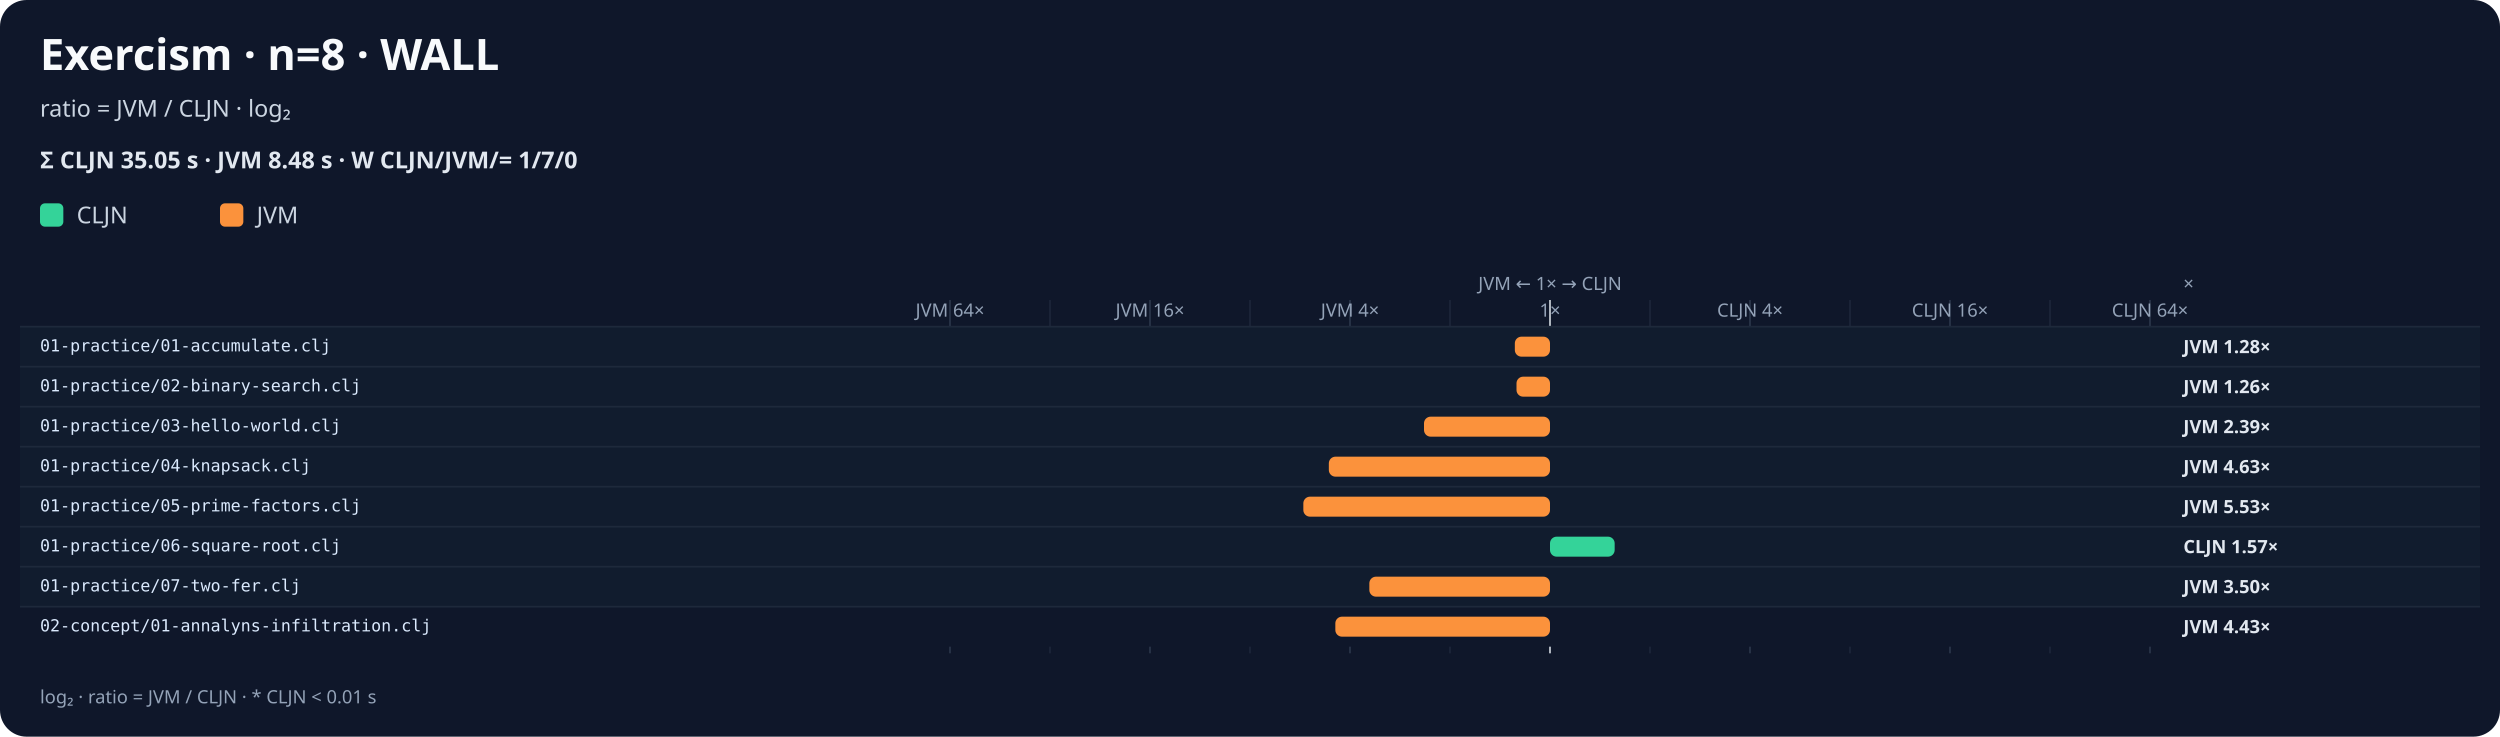
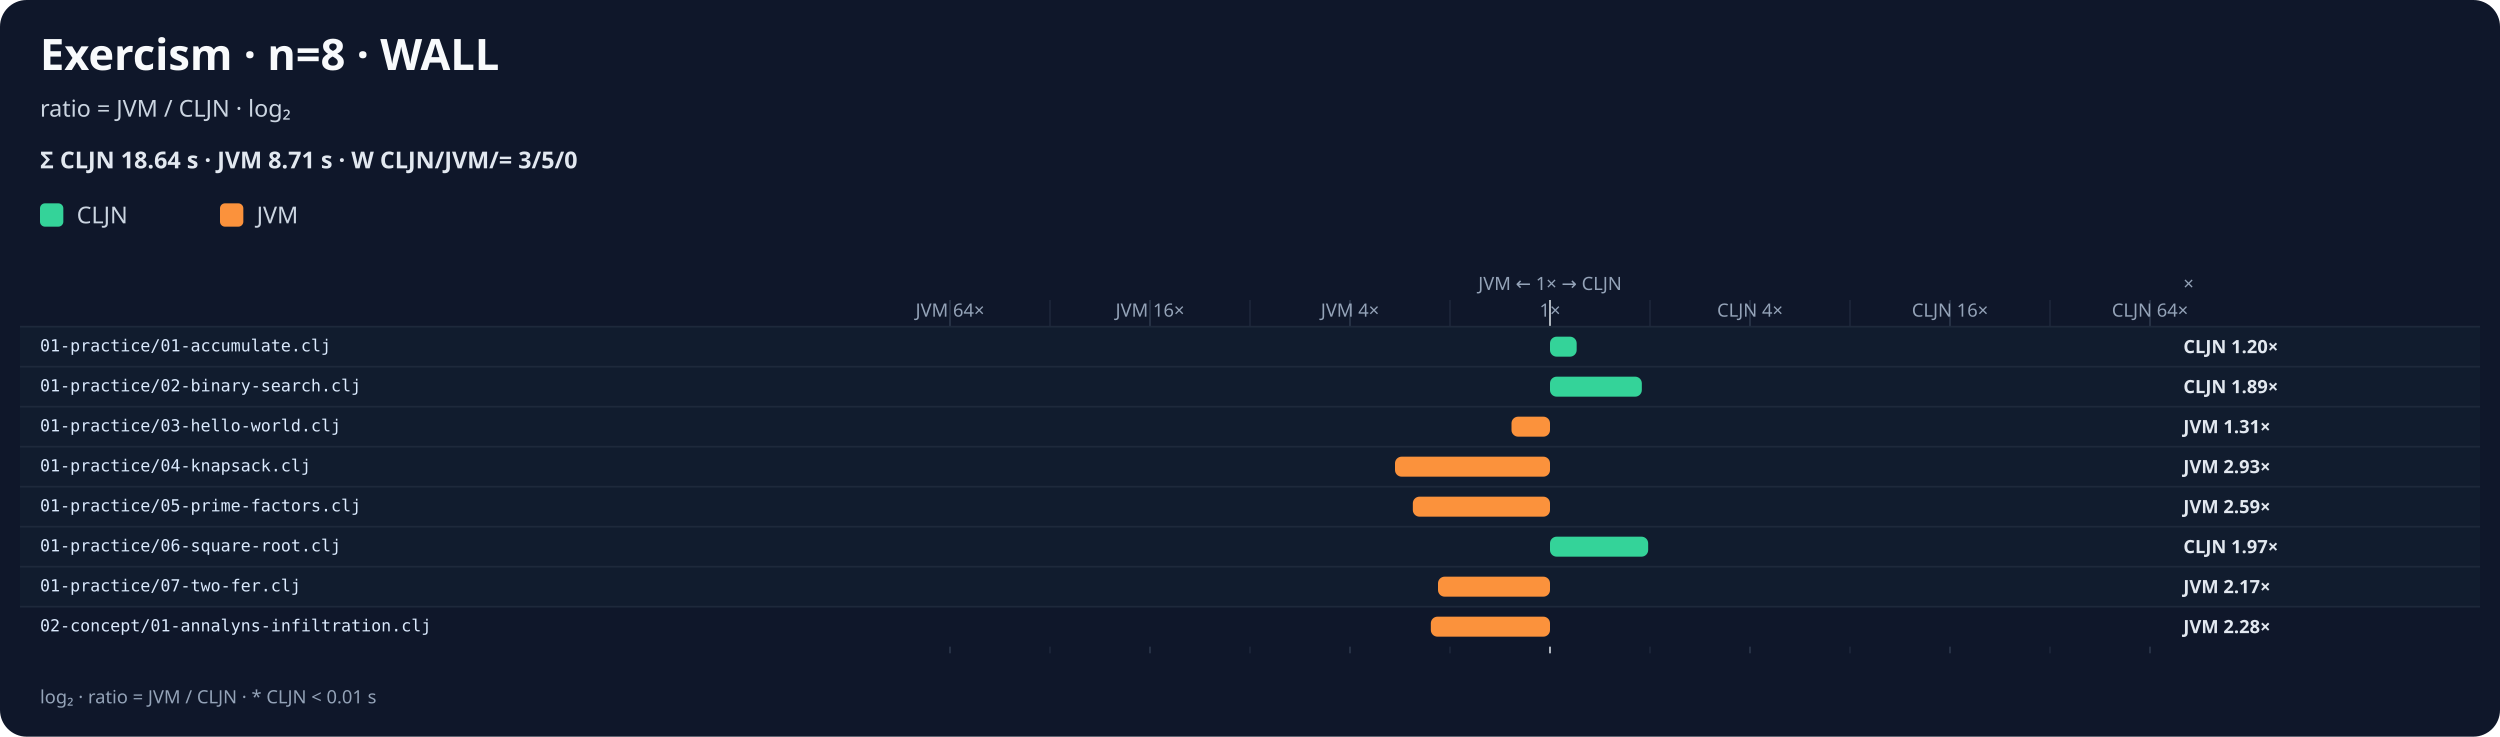
<svg xmlns="http://www.w3.org/2000/svg" width="1500" height="442" viewBox="0 0 1500 442" role="img" aria-labelledby="chart-title chart-desc">
  <style>
.title { fill: #f8fafc; font: 700 26px system-ui, sans-serif; }
.subtitle { fill: #cbd5e1; font: 14px system-ui, sans-serif; }
.summary { fill: #e2e8f0; font: 600 14px system-ui, sans-serif; }
.label { fill: #dbeafe; font: 10px ui-monospace, SFMono-Regular, Consolas, monospace; }
.value { fill: #e2e8f0; font: 600 11px system-ui, sans-serif; }
.axis { fill: #94a3b8; font: 11px system-ui, sans-serif; }
.footer { fill: #94a3b8; font: 11px system-ui, sans-serif; }
</style>
  <rect width="1500" height="442" rx="16" fill="#0f172a" />
  <text x="24" y="42" class="title">Exercism · n=8 · WALL</text>
  <text x="24" y="70" class="subtitle">ratio = JVM / CLJN · log₂</text>
-   <text x="24" y="101" class="summary">Σ CLJN 35.05 s · JVM 8.48 s · W CLJN/JVM/= 1/7/0</text>
+   <text x="24" y="101" class="summary">Σ CLJN 18.64 s · JVM 8.71 s · W CLJN/JVM/= 3/5/0</text>
  <rect x="24" y="122" width="14" height="14" rx="3" fill="#34d399" />
  <text x="46" y="134" class="subtitle">CLJN</text>
  <rect x="132" y="122" width="14" height="14" rx="3" fill="#fb923c" />
  <text x="154" y="134" class="subtitle">JVM</text>
  <text x="930" y="174" class="axis" text-anchor="middle">JVM ← 1× → CLJN</text>
  <text x="1310" y="174" class="axis">×</text>
  <line x1="570.0" y1="180" x2="570.0" y2="392" stroke="#334155" opacity="0.75" />
  <text x="570.0" y="190" class="axis" text-anchor="middle">JVM 64×</text>
  <line x1="630.0" y1="180" x2="630.0" y2="392" stroke="#334155" opacity="0.35" />
  <line x1="690.0" y1="180" x2="690.0" y2="392" stroke="#334155" opacity="0.75" />
  <text x="690.0" y="190" class="axis" text-anchor="middle">JVM 16×</text>
  <line x1="750.0" y1="180" x2="750.0" y2="392" stroke="#334155" opacity="0.35" />
  <line x1="810.0" y1="180" x2="810.0" y2="392" stroke="#334155" opacity="0.75" />
  <text x="810.0" y="190" class="axis" text-anchor="middle">JVM 4×</text>
  <line x1="870.0" y1="180" x2="870.0" y2="392" stroke="#334155" opacity="0.35" />
  <line x1="930.0" y1="180" x2="930.0" y2="392" stroke="#e2e8f0" opacity="0.90" />
  <text x="930.0" y="190" class="axis" text-anchor="middle">1×</text>
  <line x1="990.0" y1="180" x2="990.0" y2="392" stroke="#334155" opacity="0.35" />
  <line x1="1050.0" y1="180" x2="1050.0" y2="392" stroke="#334155" opacity="0.75" />
  <text x="1050.0" y="190" class="axis" text-anchor="middle">CLJN 4×</text>
  <line x1="1110.0" y1="180" x2="1110.0" y2="392" stroke="#334155" opacity="0.35" />
  <line x1="1170.0" y1="180" x2="1170.0" y2="392" stroke="#334155" opacity="0.75" />
  <text x="1170.0" y="190" class="axis" text-anchor="middle">CLJN 16×</text>
  <line x1="1230.0" y1="180" x2="1230.0" y2="392" stroke="#334155" opacity="0.35" />
  <line x1="1290.0" y1="180" x2="1290.0" y2="392" stroke="#334155" opacity="0.75" />
  <text x="1290.0" y="190" class="axis" text-anchor="middle">CLJN 64×</text>
  <rect x="12" y="196" width="1476" height="24" fill="#111c2e" />
  <line x1="12" y1="196" x2="1488" y2="196" stroke="#1e293b" />
  <text x="24" y="208.0" class="label" dominant-baseline="middle">01-practice/01-accumulate.clj</text>
-   <rect x="908.9" y="202.0" width="21.1" height="12" rx="4" fill="#fb923c" />
-   <text x="1310" y="208.0" class="value" dominant-baseline="middle">JVM 1.28×</text>
+   <rect x="930.0" y="202.0" width="16.0" height="12" rx="4" fill="#34d399" />
+   <text x="1310" y="208.0" class="value" dominant-baseline="middle">CLJN 1.20×</text>
  <rect x="12" y="220" width="1476" height="24" fill="#111c2e" />
  <line x1="12" y1="220" x2="1488" y2="220" stroke="#1e293b" />
  <text x="24" y="232.0" class="label" dominant-baseline="middle">01-practice/02-binary-search.clj</text>
-   <rect x="909.9" y="226.0" width="20.1" height="12" rx="4" fill="#fb923c" />
-   <text x="1310" y="232.0" class="value" dominant-baseline="middle">JVM 1.26×</text>
+   <rect x="930.0" y="226.0" width="55.1" height="12" rx="4" fill="#34d399" />
+   <text x="1310" y="232.0" class="value" dominant-baseline="middle">CLJN 1.89×</text>
  <rect x="12" y="244" width="1476" height="24" fill="#111c2e" />
  <line x1="12" y1="244" x2="1488" y2="244" stroke="#1e293b" />
  <text x="24" y="256.0" class="label" dominant-baseline="middle">01-practice/03-hello-world.clj</text>
-   <rect x="854.4" y="250.0" width="75.6" height="12" rx="4" fill="#fb923c" />
-   <text x="1310" y="256.0" class="value" dominant-baseline="middle">JVM 2.39×</text>
+   <rect x="906.9" y="250.0" width="23.1" height="12" rx="4" fill="#fb923c" />
+   <text x="1310" y="256.0" class="value" dominant-baseline="middle">JVM 1.31×</text>
  <rect x="12" y="268" width="1476" height="24" fill="#111c2e" />
  <line x1="12" y1="268" x2="1488" y2="268" stroke="#1e293b" />
  <text x="24" y="280.0" class="label" dominant-baseline="middle">01-practice/04-knapsack.clj</text>
-   <rect x="797.3" y="274.0" width="132.7" height="12" rx="4" fill="#fb923c" />
-   <text x="1310" y="280.0" class="value" dominant-baseline="middle">JVM 4.63×</text>
+   <rect x="837.0" y="274.0" width="93.0" height="12" rx="4" fill="#fb923c" />
+   <text x="1310" y="280.0" class="value" dominant-baseline="middle">JVM 2.93×</text>
  <rect x="12" y="292" width="1476" height="24" fill="#111c2e" />
  <line x1="12" y1="292" x2="1488" y2="292" stroke="#1e293b" />
  <text x="24" y="304.0" class="label" dominant-baseline="middle">01-practice/05-prime-factors.clj</text>
-   <rect x="782.0" y="298.0" width="148.0" height="12" rx="4" fill="#fb923c" />
-   <text x="1310" y="304.0" class="value" dominant-baseline="middle">JVM 5.53×</text>
+   <rect x="847.7" y="298.0" width="82.3" height="12" rx="4" fill="#fb923c" />
+   <text x="1310" y="304.0" class="value" dominant-baseline="middle">JVM 2.59×</text>
  <rect x="12" y="316" width="1476" height="24" fill="#111c2e" />
  <line x1="12" y1="316" x2="1488" y2="316" stroke="#1e293b" />
  <text x="24" y="328.0" class="label" dominant-baseline="middle">01-practice/06-square-root.clj</text>
-   <rect x="930.0" y="322.0" width="38.8" height="12" rx="4" fill="#34d399" />
-   <text x="1310" y="328.0" class="value" dominant-baseline="middle">CLJN 1.57×</text>
+   <rect x="930.0" y="322.0" width="58.9" height="12" rx="4" fill="#34d399" />
+   <text x="1310" y="328.0" class="value" dominant-baseline="middle">CLJN 1.97×</text>
  <rect x="12" y="340" width="1476" height="24" fill="#111c2e" />
  <line x1="12" y1="340" x2="1488" y2="340" stroke="#1e293b" />
  <text x="24" y="352.0" class="label" dominant-baseline="middle">01-practice/07-two-fer.clj</text>
-   <rect x="821.6" y="346.0" width="108.4" height="12" rx="4" fill="#fb923c" />
-   <text x="1310" y="352.0" class="value" dominant-baseline="middle">JVM 3.50×</text>
+   <rect x="862.8" y="346.0" width="67.2" height="12" rx="4" fill="#fb923c" />
+   <text x="1310" y="352.0" class="value" dominant-baseline="middle">JVM 2.17×</text>
  <rect x="12" y="364" width="1476" height="24" fill="#0f172a" />
  <line x1="12" y1="364" x2="1488" y2="364" stroke="#1e293b" />
  <text x="24" y="376.0" class="label" dominant-baseline="middle">02-concept/01-annalyns-infiltration.clj</text>
-   <rect x="801.2" y="370.0" width="128.8" height="12" rx="4" fill="#fb923c" />
-   <text x="1310" y="376.0" class="value" dominant-baseline="middle">JVM 4.43×</text>
+   <rect x="858.5" y="370.0" width="71.5" height="12" rx="4" fill="#fb923c" />
+   <text x="1310" y="376.0" class="value" dominant-baseline="middle">JVM 2.28×</text>
  <text x="24" y="422" class="footer">log₂ · ratio = JVM / CLJN · * CLJN &lt; 0.01 s</text>
</svg>
